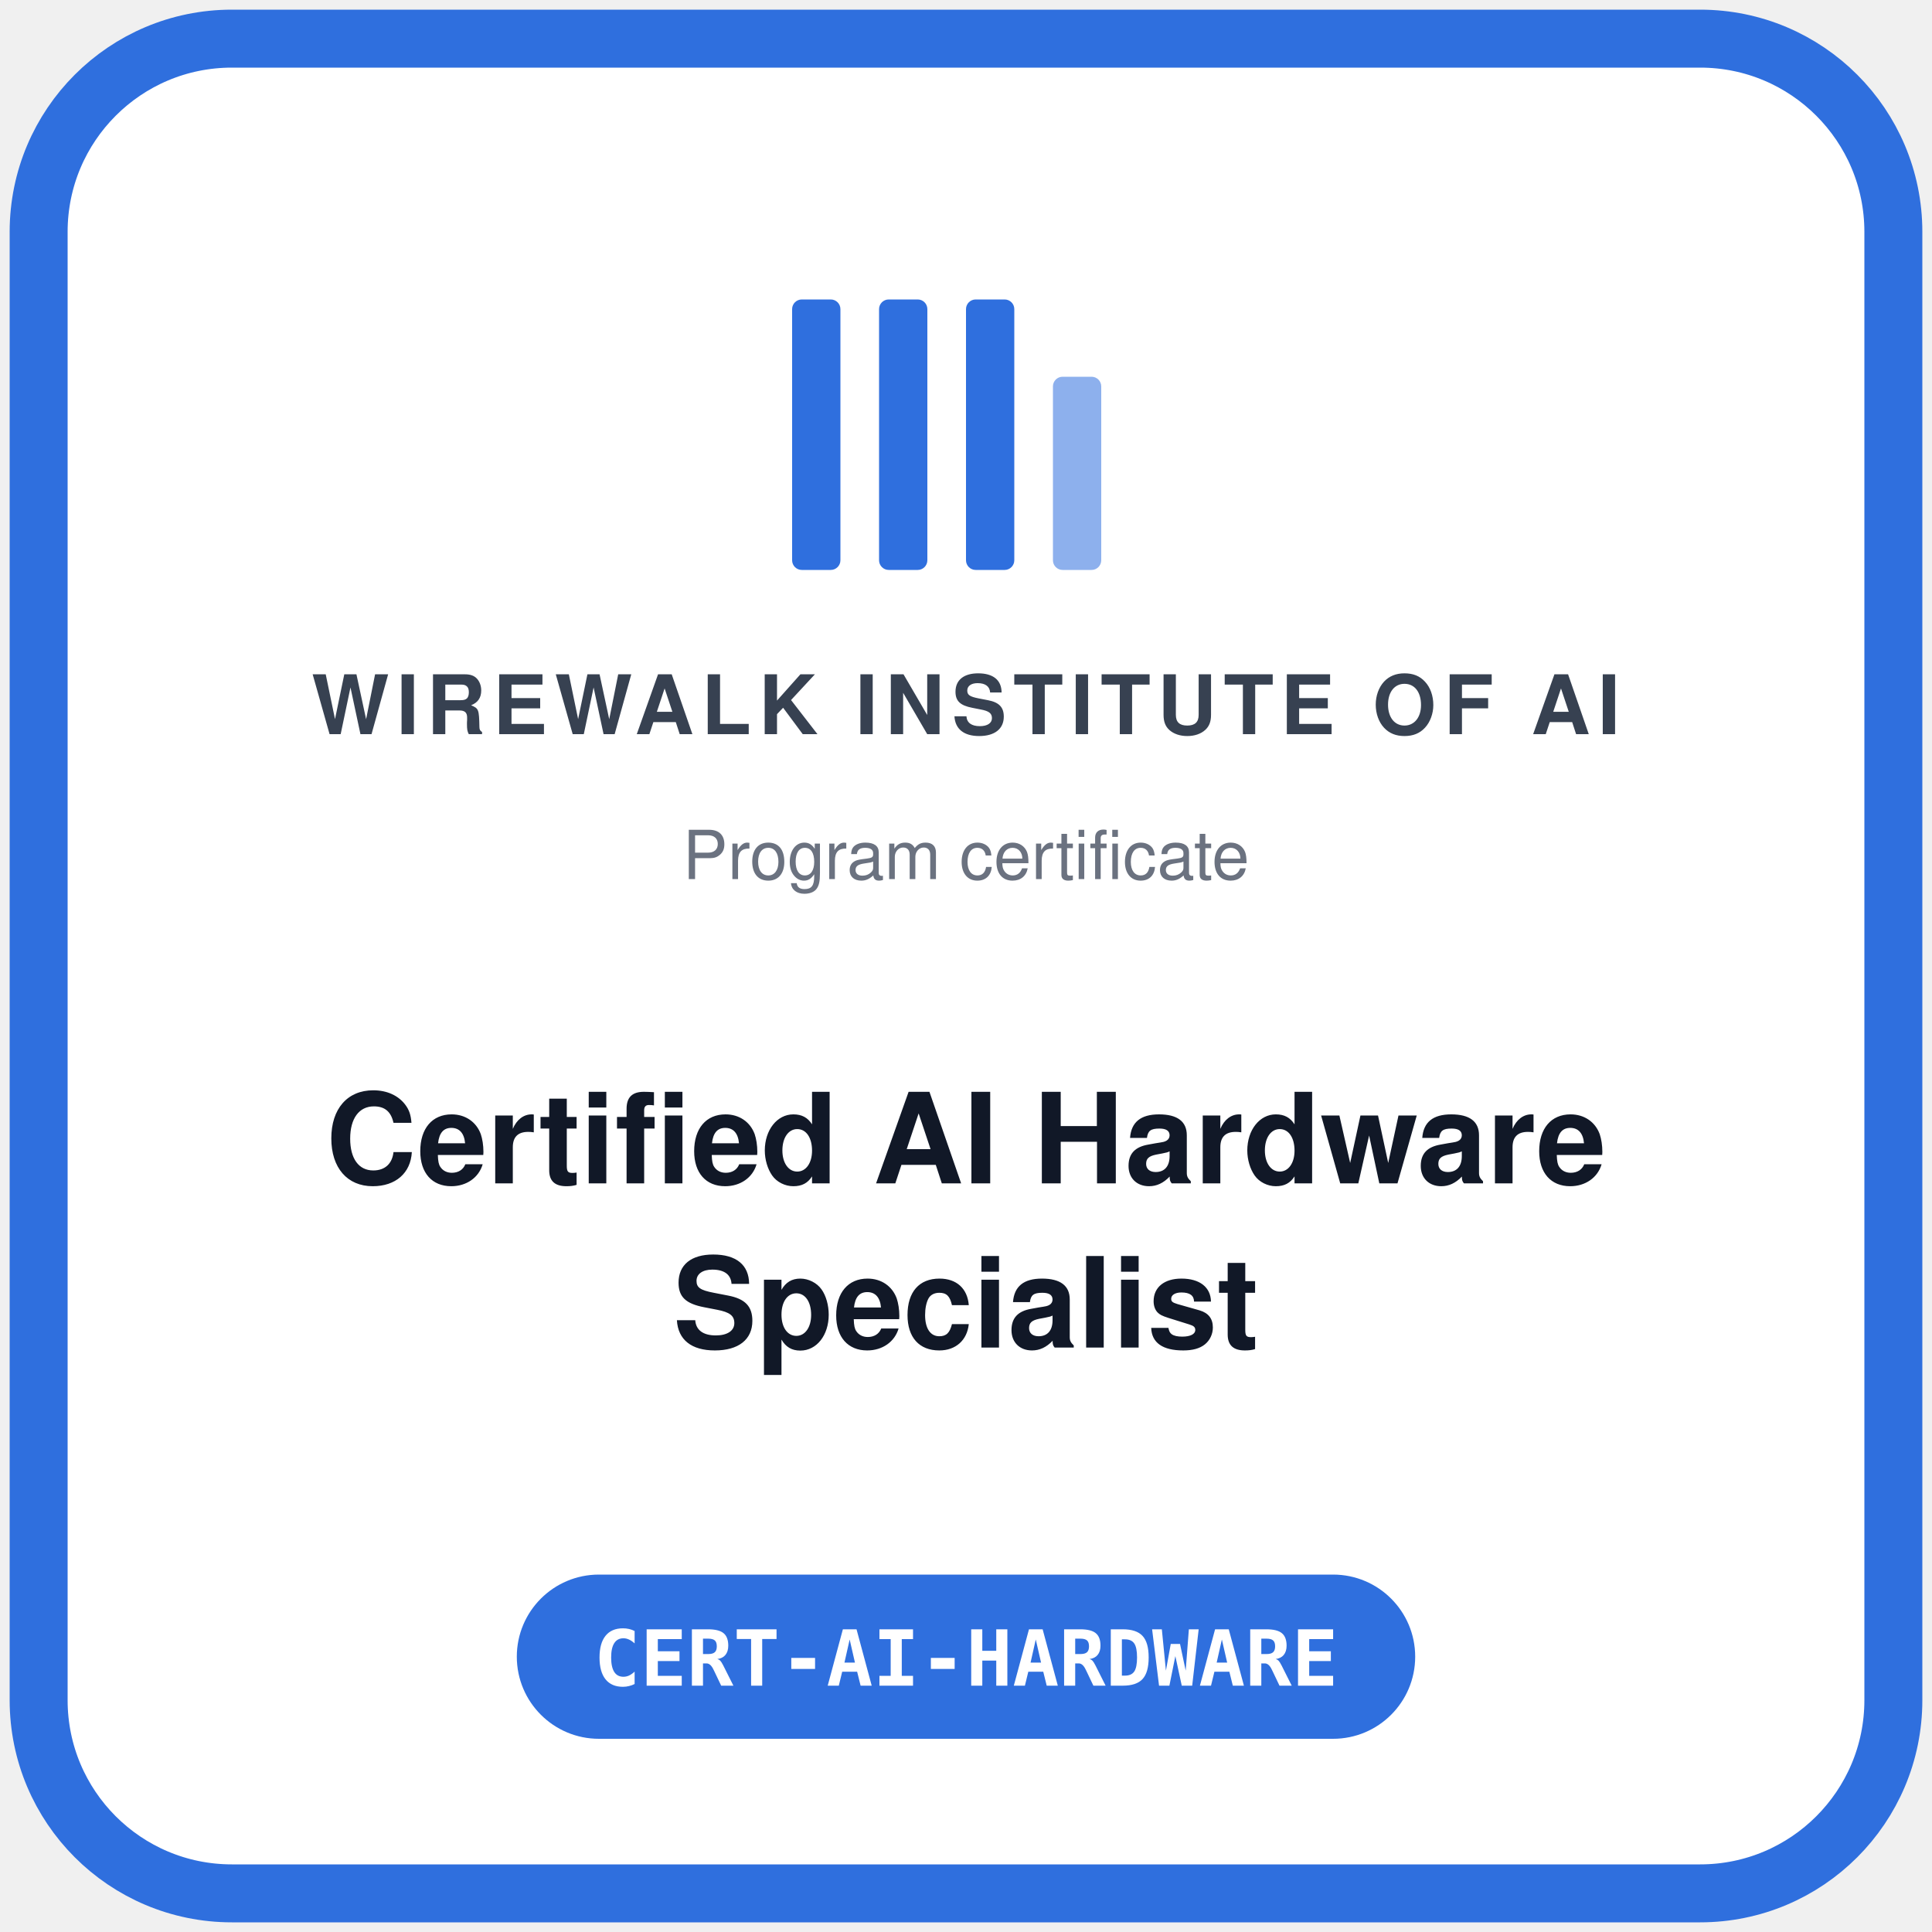
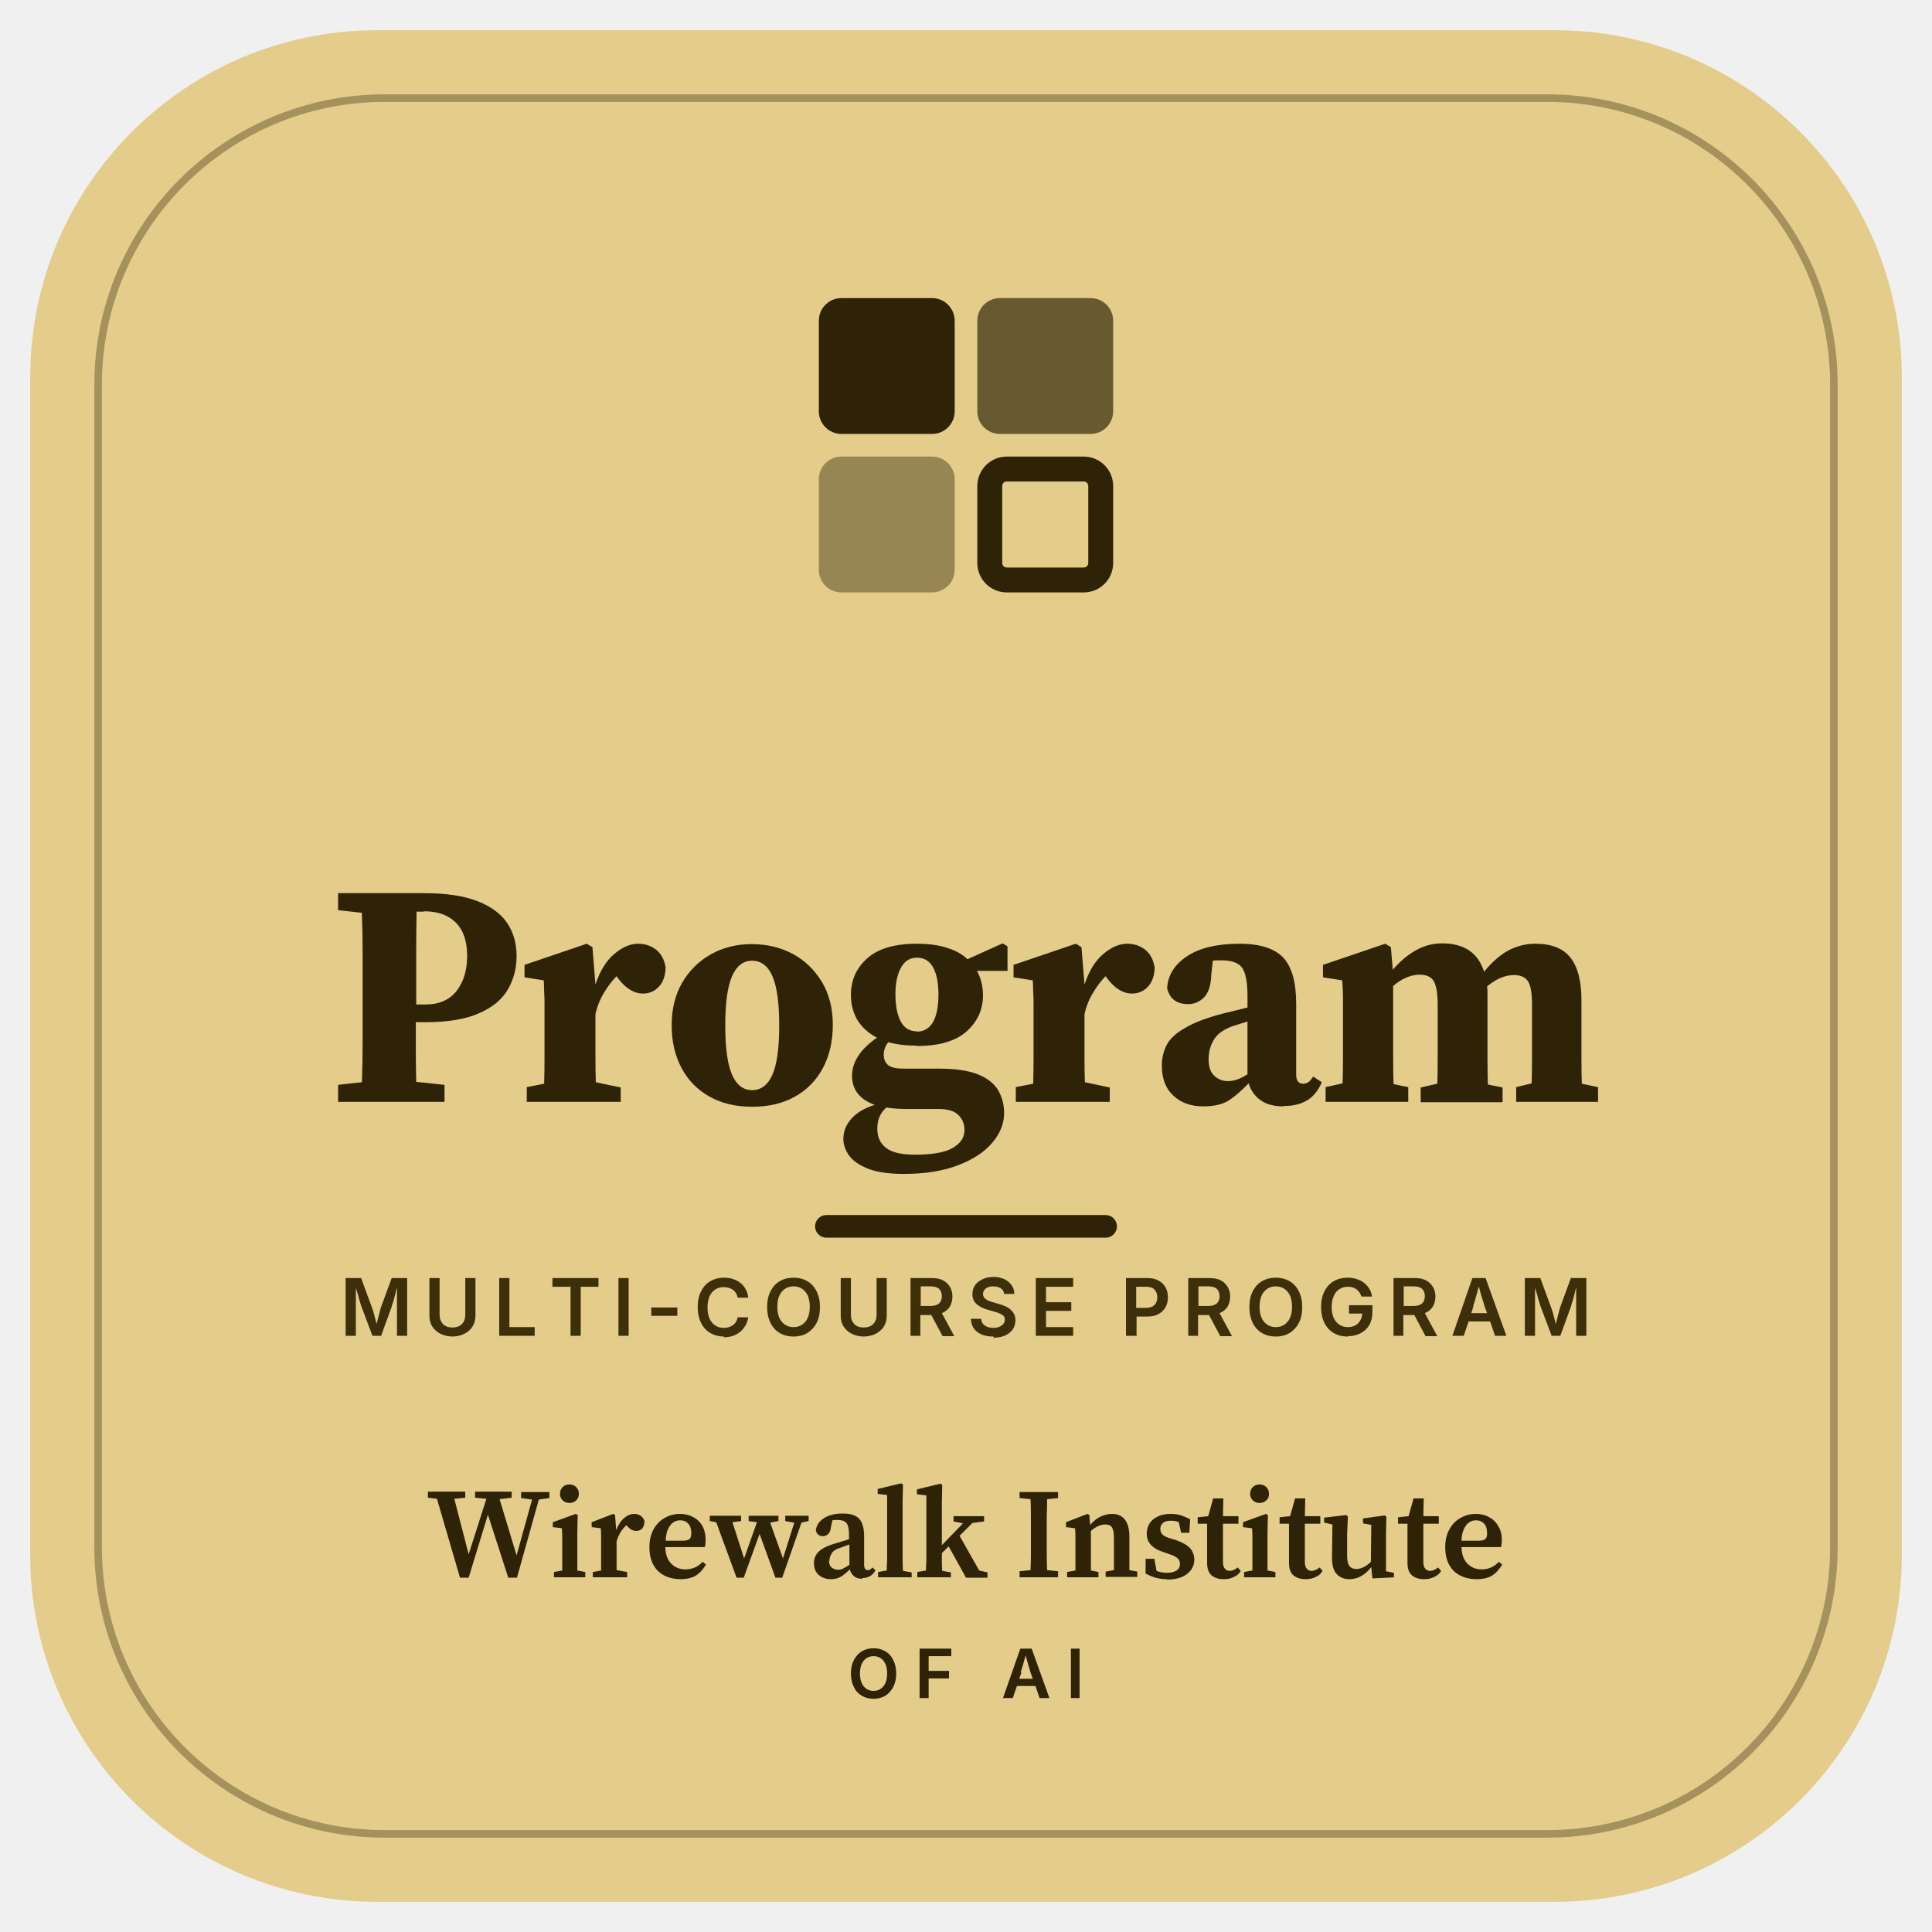
- <svg xmlns="http://www.w3.org/2000/svg" viewBox="0 0 400 400" width="400" height="400" role="img" aria-label="Wirewalk Institute of AI badge: Certified AI Hardware Specialist">
-   <rect x="8" y="8" width="384" height="384" rx="40" fill="#ffffff" stroke="#2f6fde" stroke-width="12" />
-   <g fill="#2f6fde">
-     <rect x="164" y="62" width="10" height="56" rx="2" />
-     <rect x="182" y="62" width="10" height="56" rx="2" />
-     <rect x="200" y="62" width="10" height="56" rx="2" />
-     <rect x="218" y="78" width="10" height="40" rx="2" opacity="0.55" />
+ <svg xmlns="http://www.w3.org/2000/svg" viewBox="0 0 512 512" width="512" height="512" role="img" aria-labelledby="t d">
+   <rect x="8" y="8" width="496" height="496" rx="92" fill="#E4CC8A" />
+   <rect x="26" y="26" width="460" height="460" rx="76" fill="none" stroke="#2E2306" stroke-opacity=".35" stroke-width="2" />
+   <g fill="#2E2306">
+     <rect x="217" y="79" width="36" height="36" rx="6" />
+     <rect x="259" y="79" width="36" height="36" rx="6" opacity=".68" />
+     <rect x="217" y="121" width="36" height="36" rx="6" opacity=".42" />
  </g>
-   <text x="200" y="152" text-anchor="middle" font-family="Helvetica, Arial, sans-serif" font-size="17" font-weight="600" letter-spacing="1.5" fill="#374151">WIREWALK INSTITUTE OF AI</text>
-   <text x="200" y="182" text-anchor="middle" font-family="Helvetica, Arial, sans-serif" font-size="14" fill="#6b7280">Program certificate</text>
-   <g font-family="Helvetica, Arial, sans-serif">
-     <text x="200" y="245" text-anchor="middle" font-size="26" font-weight="700" fill="#111827">Certified AI Hardware</text>
-     <text x="200" y="279" text-anchor="middle" font-size="26" font-weight="700" fill="#111827">Specialist</text>
-   </g>
-   <rect x="107" y="326" width="186" height="34" rx="17" fill="#2f6fde" />
-   <text x="200" y="349" text-anchor="middle" font-family="Menlo, Consolas, monospace" font-size="16" font-weight="700" fill="#ffffff">CERT-AI-HARDWARE</text>
+   <rect x="262.3" y="124.3" width="29.4" height="29.4" rx="4.5" fill="none" stroke="#2E2306" stroke-width="6.6" />
+   <path fill="#2E2306" d="M112.3 241.6l0 0l-1.9 0q-.1 5.2-.1 10.5q0 5.3 0 10.7l0 0l0 3.4l2.4 0q5.5 0 8.3-3.6q2.8-3.6 2.8-9.3l0 0q0-5.8-3-8.8q-3-3-8.4-3zm-16.4.3l-6.3-.7l0-4.5l22.8 0q8.7 0 14.1 2.1q5.4 2.1 7.9 5.8q2.5 3.7 2.5 8.8l0 0q0 4.8-2.3 8.8q-2.3 4-7.6 6.3q-5.3 2.4-14.4 2.4l0 0l-2.4 0q0 3.6 0 7.6q0 4 .1 8.2l0 0l7.5.8l0 4.5l-28.2 0l0-4.5l6.3-.7q.2-5.1.2-10.3q0-5.2 0-10.5l0 0l0-3.1q0-5.2 0-10.5q0-5.2-.2-10.5l0 0zM164.5 292l-24.9 0l0-3.9l4.6-.9q.1-3.1.1-6.6q0-3.5 0-6.1l0 0l0-5q0-2.4 0-3.9q0-1.5-.1-2.8q0-1.3-.1-3l0 0l-5.1-.8l0-3.3l16.5-5.6l1.5.9l.8 9.9q1.8-5.4 5-8.1q3.2-2.7 6.3-2.7l0 0q2.8 0 4.8 1.6q2 1.6 2.5 4.7l0 0q-.1 3.3-1.8 5.1q-1.7 1.8-4.2 1.8l0 0q-3.5 0-6.5-3.9l0 0l-.5-.7q-1.8 1.8-3.4 4.5q-1.6 2.7-2.2 5.6l0 0l0 5.7q0 2.6 0 6q0 3.4.1 6.3l0 0l6.6 1.4l0 3.9zM199.3 293.3l0 0q-6.5 0-11.3-2.7q-4.8-2.7-7.4-7.6q-2.6-4.9-2.6-11.3l0 0q0-6.5 2.8-11.3q2.8-4.8 7.6-7.5q4.8-2.7 10.8-2.7l0 0q6 0 10.9 2.6q4.8 2.6 7.7 7.4q2.9 4.8 2.9 11.4l0 0q0 6.5-2.6 11.4q-2.6 4.9-7.4 7.6q-4.8 2.7-11.3 2.7zm0-4.4l0 0q3.6 0 5.4-4.1q1.8-4.1 1.8-13l0 0q0-9-1.8-13.1q-1.8-4.1-5.4-4.1l0 0q-3.5 0-5.3 4.1q-1.8 4.1-1.8 13.1l0 0q0 8.9 1.8 13q1.8 4.1 5.3 4.1zM232.5 299.2l0 0q0 3.2 2.3 5q2.3 1.8 7.7 1.8l0 0q7 0 10-1.8q3.1-1.8 3.1-4.7l0 0q0-2.4-1.6-4q-1.6-1.6-5.2-1.6l0 0l-8.1 0q-1.8 0-3.2-.1q-1.4-.1-2.6-.3l0 0q-2.4 2.1-2.4 5.5zm10.4-25.8l0 0q2.9 0 4.4-2.6q1.4-2.6 1.4-7.3l0 0q0-4.5-1.4-7.1q-1.4-2.6-4.3-2.6l0 0q-2.8 0-4.2 2.6q-1.5 2.6-1.5 7.1l0 0q0 4.5 1.4 7.2q1.4 2.6 4.2 2.6zm0 3.7l0 0q-4.2 0-7.5-.9l0 0q-1.2 1.5-1.2 3.3l0 0q0 1.8 1.2 2.8q1.2.9 3.9.9l0 0l9.6 0q6.4 0 10.2 1.5q3.8 1.5 5.4 4.2q1.6 2.7 1.6 6.1l0 0q0 4.1-3.1 7.8q-3.1 3.7-9.1 6q-6 2.3-14.4 2.3l0 0q-6 0-9.5-1.4q-3.5-1.4-5-3.5q-1.5-2.1-1.5-4.4l0 0q0-2.9 2.1-5.3q2.1-2.4 6.2-3.7l0 0q-6-2.2-6-7.7l0 0q0-5.5 6.6-10.1l0 0q-3.4-1.8-5.2-4.7q-1.7-3-1.7-6.6l0 0q0-5.9 4.3-9.7q4.3-3.9 13.2-3.9l0 0q4.7 0 8 1.1q3.3 1 5.4 3l0 0l9.3-4.2l1.3.8l0 6.5l-8.1 0q1.6 2.9 1.6 6.5l0 0q0 5.6-4.3 9.5q-4.3 3.9-13.3 3.9zM294.1 292l-24.9 0l0-3.9l4.6-.9q.1-3.1.1-6.6q0-3.5 0-6.1l0 0l0-5q0-2.4 0-3.9q0-1.5-.1-2.8q0-1.3-.1-3l0 0l-5.1-.8l0-3.3l16.5-5.6l1.5.9l.8 9.9q1.8-5.4 5-8.1q3.2-2.7 6.3-2.7l0 0q2.8 0 4.8 1.6q2 1.6 2.5 4.7l0 0q-.1 3.3-1.8 5.1q-1.7 1.8-4.2 1.8l0 0q-3.5 0-6.5-3.9l0 0l-.5-.7q-1.8 1.8-3.4 4.5q-1.6 2.7-2.2 5.6l0 0l0 5.7q0 2.6 0 6q0 3.4.1 6.3l0 0l6.6 1.4l0 3.9zM340.1 293.2l0 0q-3.7 0-6-1.6q-2.3-1.6-3.2-4.5l0 0q-2.8 2.9-5.2 4.5q-2.5 1.6-6.8 1.6l0 0q-4.9 0-7.9-2.8q-3.1-2.8-3.1-8l0 0q0-3 1.3-5.5q1.3-2.5 4.9-4.5q3.5-2.1 10-3.8l0 0q1.7-.4 3.3-.8q1.6-.4 3.2-.8l0 0l0-2.9q0-5.6-1.4-7.6q-1.4-2-5.5-2l0 0q-.6 0-1.1 0q-.5 0-1.2.1l0 0l-.4 3.7q-.1 4.1-1.9 6q-1.8 1.8-4.2 1.8l0 0q-4.6 0-5.6-4.2l0 0q.3-5.2 5.3-8.5q5-3.3 13.9-3.3l0 0q8.1 0 11.6 3.7q3.4 3.7 3.4 12.2l0 0l0 18.8q0 2.4 1.9 2.4l0 0q.7 0 1.3-.4q.6-.4 1.3-1.5l0 0l2.3 1.5q-1.5 3.4-3.9 4.8q-2.4 1.5-6.2 1.5zm-19.8-12.4l0 0q0 2.9 1.5 4.3q1.5 1.4 3.6 1.4l0 0q1.3 0 2.4-.4q1.2-.4 2.8-1.4l0 0l0-14q-.8.3-1.6.5q-.8.3-1.6.5l0 0q-3.9 1.2-5.5 3.5q-1.6 2.4-1.6 5.5zM373.4 292l-22.1 0l0-3.9l4.5-1q.1-3 .1-6.6q0-3.5 0-6.1l0 0l0-4.9q0-3.4 0-5.3q0-1.9-.2-4.4l0 0l-5.1-.8l0-3.3l16.5-5.6l1.5.9l.5 6q2.9-3.4 6.2-5.2q3.2-1.8 6.9-1.8l0 0q8.7 0 11.1 7.5l0 0q3.5-4.2 6.8-5.8q3.2-1.6 6.8-1.6l0 0q6.4 0 9.3 3.7q2.9 3.7 2.9 11.3l0 0l0 9.3q0 2.7 0 6.2q0 3.5.1 6.6l0 0l4.3.9l0 3.9l-21.7 0l0-3.9l4.1-1q.1-3 .1-6.5q0-3.5 0-6.2l0 0l0-8.1q0-4.7-1.1-6.3q-1.1-1.6-3.7-1.6l0 0q-3.5 0-7.1 3l0 0q.1.8.1 1.6q0 .8 0 1.8l0 0l0 9.7q0 2.8 0 6.3q0 3.5.1 6.6l0 0l3.9.8l0 3.9l-21.7 0l0-3.9l4.4-1q.1-3 .1-6.5q0-3.5 0-6.2l0 0l0-8.1q0-4.5-1-6.3q-1-1.8-3.8-1.8l0 0q-1.8 0-3.6.8q-1.8.8-3.4 2.2l0 0l0 13.1q0 2.6 0 6.2q0 3.6.1 6.7l0 0l3.9.8l0 3.9z" />
+   <rect x="216" y="322" width="80" height="6" rx="3" fill="#2E2306" />
+   <path fill="#3D2F0A" d="M94.3 354l-2.7 0l0-15.3l4.1 0l2.9 7.9q.2.5.4 1.2q.2.7.4 1.5q.2.8.4 1.6l0 0q.2-.7.4-1.6q.2-.8.4-1.5q.2-.7.3-1.2l0 0l2.9-7.9l4.1 0l0 15.3l-2.7 0l0-7.7q0-.6 0-1.4q0-.8 0-1.8q0-1 0-1.9l0 0q-.3 1-.5 2q-.3 1-.5 1.8q-.3.8-.4 1.3l0 0l-2.8 7.7l-2.3 0l-2.9-7.7q-.2-.5-.4-1.3q-.3-.8-.5-1.8q-.3-1-.6-1.9l0 0q0 .9 0 1.8q0 .9 0 1.8q0 .8 0 1.4l0 0l0 7.7zM120.1 354.2l0 0q-1.9 0-3.3-.7q-1.4-.7-2.2-1.9q-.8-1.2-.8-2.9l0 0l0-10l2.7 0l0 9.8q0 1.4.9 2.4q.9.9 2.5.9l0 0q1.6 0 2.5-.9q.9-.9.9-2.4l0 0l0-9.8l2.7 0l0 10q0 1.6-.8 2.9q-.8 1.2-2.2 1.9q-1.4.7-3.3.7zM141.8 354l-9.5 0l0-15.3l2.7 0l0 13l6.7 0l0 2.3zM151.1 341l-4.7 0l0-2.3l12.2 0l0 2.3l-4.7 0l0 13l-2.7 0l0-13zM163.9 338.7l2.7 0l0 15.3l-2.7 0l0-15.3zM172.6 346.5l6.9 0l0 2.2l-6.9 0l0-2.2zM191.9 354.2l0 0q-2 0-3.6-.9q-1.6-.9-2.5-2.7q-.9-1.8-.9-4.2l0 0q0-2.5.9-4.2q.9-1.8 2.5-2.7q1.6-.9 3.6-.9l0 0q1.7 0 3 .6q1.4.6 2.3 1.8q.9 1.2 1.1 2.9l0 0l-2.8 0q-.3-1.4-1.3-2.1q-1-.7-2.4-.7l0 0q-1.9 0-3.1 1.4q-1.2 1.4-1.2 4l0 0q0 2.6 1.2 4q1.2 1.4 3.1 1.4l0 0q1.4 0 2.4-.7q1-.7 1.3-2.1l0 0l2.8 0q-.2 1.5-1.1 2.7q-.8 1.2-2.2 1.9q-1.4.7-3.2.7zM210.3 354.2l0 0q-2 0-3.6-.9q-1.6-.9-2.5-2.7q-.9-1.8-.9-4.2l0 0q0-2.5.9-4.2q.9-1.8 2.5-2.7q1.6-.9 3.6-.9l0 0q2 0 3.6.9q1.6.9 2.5 2.7q.9 1.8.9 4.2l0 0q0 2.5-.9 4.2q-.9 1.7-2.5 2.7q-1.6.9-3.6.9zm0-2.5l0 0q1.9 0 3.1-1.4q1.2-1.4 1.2-4l0 0q0-2.6-1.2-4q-1.2-1.4-3.1-1.4l0 0q-1.9 0-3.1 1.4q-1.2 1.4-1.2 4l0 0q0 2.6 1.2 4q1.2 1.4 3.1 1.4zM229.1 354.2l0 0q-1.9 0-3.3-.7q-1.4-.7-2.2-1.9q-.8-1.2-.8-2.9l0 0l0-10l2.7 0l0 9.8q0 1.4.9 2.4q.9.9 2.5.9l0 0q1.6 0 2.5-.9q.9-.9.9-2.4l0 0l0-9.8l2.7 0l0 10q0 1.6-.8 2.9q-.8 1.2-2.2 1.9q-1.4.7-3.3.7zM244 354l-2.7 0l0-15.3l5.7 0q2.6 0 4 1.4q1.4 1.4 1.4 3.5l0 0q0 1.5-.7 2.7q-.7 1.1-2.1 1.7l0 0l3.3 6.1l-3.1 0l-3-5.6l-2.9 0l0 5.6zm0-13l0 5.1l2.6 0q1.5 0 2.3-.7q.7-.7.7-1.9l0 0q0-1.2-.7-1.9q-.7-.7-2.3-.7l0 0l-2.6 0zM263.3 354.2l0 0q-2.7 0-4.3-1.2q-1.6-1.2-1.7-3.5l0 0l2.7 0q.1 1.2 1 1.8q.9.6 2.2.6l0 0q1.4 0 2.2-.6q.9-.6.9-1.6l0 0q0-.9-.8-1.3q-.8-.5-2-.8l0 0l-1.7-.5q-1.9-.5-3-1.5q-1.1-1-1.1-2.6l0 0q0-1.4.7-2.4q.7-1 2-1.6q1.3-.6 2.9-.6l0 0q1.6 0 2.9.6q1.2.6 1.9 1.6q.7 1 .7 2.3l0 0l-2.7 0q-.1-1-.9-1.5q-.8-.5-2-.5l0 0q-1.3 0-2 .6q-.7.6-.7 1.4l0 0q0 .6.4 1.1q.4.4 1 .7q.6.2 1.2.4l0 0l1.4.4q1.1.3 2.2.8q1 .5 1.7 1.4q.7.9.7 2.2l0 0q0 1.3-.7 2.4q-.7 1-2 1.6q-1.3.6-3.1.6zM284.5 354l-10 0l0-15.3l9.9 0l0 2.3l-7.2 0l0 4.1l6.7 0l0 2.3l-6.7 0l0 4.3l7.2 0l0 2.3zM301.1 354l-2.7 0l0-15.3l5.7 0q1.8 0 3 .7q1.2.7 1.8 1.8q.6 1.1.6 2.6l0 0q0 1.5-.6 2.6q-.6 1.1-1.8 1.8q-1.2.7-3 .7l0 0l-2.9 0l0 5.2zm0-13l0 5.6l2.6 0q1.5 0 2.3-.8q.7-.8.7-2l0 0q0-1.2-.7-2q-.7-.8-2.3-.8l0 0l-2.6 0zM317.6 354l-2.7 0l0-15.3l5.7 0q2.6 0 4 1.4q1.4 1.4 1.4 3.5l0 0q0 1.5-.7 2.7q-.7 1.1-2.1 1.7l0 0l3.3 6.1l-3.1 0l-3-5.6l-2.9 0l0 5.6zm0-13l0 5.1l2.6 0q1.5 0 2.3-.7q.7-.7.7-1.9l0 0q0-1.2-.7-1.9q-.7-.7-2.3-.7l0 0l-2.6 0zM338.1 354.2l0 0q-2 0-3.6-.9q-1.6-.9-2.5-2.7q-.9-1.8-.9-4.2l0 0q0-2.5.9-4.2q.9-1.8 2.5-2.7q1.6-.9 3.6-.9l0 0q2 0 3.6.9q1.6.9 2.5 2.7q.9 1.8.9 4.2l0 0q0 2.5-.9 4.2q-.9 1.7-2.5 2.7q-1.6.9-3.6.9zm0-2.5l0 0q1.9 0 3.1-1.4q1.2-1.4 1.2-4l0 0q0-2.6-1.2-4q-1.2-1.4-3.1-1.4l0 0q-1.9 0-3.1 1.4q-1.2 1.4-1.2 4l0 0q0 2.6 1.2 4q1.2 1.4 3.1 1.4zM357.2 354.2l0 0q-2.1 0-3.7-.9q-1.6-.9-2.5-2.7q-.9-1.8-.9-4.2l0 0q0-2.5.9-4.2q.9-1.8 2.5-2.7q1.6-.9 3.6-.9l0 0q1.7 0 3.1.6q1.4.6 2.3 1.8q.9 1.1 1.1 2.6l0 0l-2.8 0q-.4-1.2-1.3-1.9q-.9-.7-2.3-.7l0 0q-1.2 0-2.2.6q-1 .6-1.5 1.8q-.6 1.2-.6 2.9l0 0q0 2.6 1.2 4q1.2 1.4 3.1 1.4l0 0q1.7 0 2.7-1q1-1 1.1-2.6l0 0l-3.5 0l0-2.2l6.2 0l0 1.8q0 2-.8 3.4q-.8 1.4-2.3 2.2q-1.5.8-3.3.8zM372 354l-2.7 0l0-15.3l5.7 0q2.6 0 4 1.4q1.4 1.4 1.4 3.5l0 0q0 1.5-.7 2.7q-.7 1.1-2.1 1.7l0 0l3.3 6.1l-3.1 0l-3-5.6l-2.9 0l0 5.6zm0-13l0 5.1l2.6 0q1.5 0 2.3-.7q.7-.7.7-1.9l0 0q0-1.2-.7-1.9q-.7-.7-2.3-.7l0 0l-2.6 0zM387.9 354l-3 0l5.3-15.3l3.5 0l5.5 15.3l-3 0l-1.3-3.8l-5.7 0l-1.3 3.8zm2.6-7.9l-.6 1.9l4.2 0l-.7-1.9q-.3-1.1-.7-2.3q-.4-1.3-.8-2.9l0 0q-.4 1.6-.8 2.9q-.3 1.3-.7 2.3l0 0zM406.8 354l-2.7 0l0-15.3l4.1 0l2.9 7.9q.2.5.4 1.2q.2.7.4 1.5q.2.8.4 1.6l0 0q.2-.7.4-1.6q.2-.8.4-1.5q.2-.7.3-1.2l0 0l2.9-7.9l4.1 0l0 15.3l-2.7 0l0-7.7q0-.6 0-1.4q0-.8 0-1.8q0-1 0-1.9l0 0q-.3 1-.5 2q-.3 1-.5 1.8q-.3.8-.4 1.3l0 0l-2.8 7.7l-2.3 0l-2.9-7.7q-.2-.5-.4-1.3q-.3-.8-.5-1.8q-.3-1-.6-1.9l0 0q0 .9 0 1.8q0 .9 0 1.8q0 .8 0 1.4l0 0l0 7.7z" />
+   <path fill="#2E2306" d="M140.9 397.4l-2.8-.4l0-1.6l7.5 0l0 1.6l-2.8.4l-5.8 20.7l-2.3 0l-5.4-16.7l-5.1 16.7l-2.3 0l-6.1-20.9l-2.4-.3l0-1.6l9.9 0l0 1.6l-2.9.3l3.8 14.7l4.7-14.7l-3-.3l0-1.6l9.7 0l0 1.6l-3.2.4l4.5 14.9l4.1-14.8zM155.2 418l-8.4 0l0-1.4l2.2-.4q0-1.3 0-2.7q0-1.5 0-2.6l0 0l0-1.6q0-1.4 0-2.3q0-.9-.1-2l0 0l-2.4-.3l0-1.3l6.1-2.2l.5.3l-.1 4.8l0 4.5q0 1.1 0 2.6q0 1.5 0 2.8l0 0l2.1.4l0 1.4zm-4.3-19.7l0 0q-1.1 0-1.8-.7q-.7-.7-.7-1.7l0 0q0-1.1.7-1.8q.7-.7 1.8-.7l0 0q1.1 0 1.8.7q.7.7.7 1.8l0 0q0 1.1-.7 1.7q-.7.7-1.8.7zM166.2 418l-9.1 0l0-1.4l2.2-.4q0-1.3 0-2.7q0-1.5 0-2.6l0 0l0-1.8q0-1.4 0-2.2q0-.8-.1-1.9l0 0l-2.4-.3l0-1.3l5.7-2.2l.5.3l.3 4q.8-2.1 2.1-3.2q1.3-1.1 2.7-1.1l0 0q.9 0 1.7.5q.7.5 1 1.4l0 0q-.1 2.6-2.2 2.6l0 0q-1.3 0-2.3-1.2l0 0l-.3-.3q-1.8 1.6-2.6 4.3l0 0l0 2.4q0 1.1 0 2.5q0 1.4 0 2.7l0 0l2.8.5l0 1.4zM180.2 402.9l0 0q-.9 0-1.7.5q-.8.5-1.4 1.7q-.6 1.2-.7 3.2l0 0l4.6 0q1.3 0 1.8-.5q.4-.5.4-1.4l0 0q0-1.8-.8-2.6q-.8-.9-2.1-.9zm.2 15.6l0 0q-2.5 0-4.4-1q-1.9-1-2.9-2.9q-1-1.9-1-4.6l0 0q0-2.7 1.1-4.7q1.1-2 2.9-3q1.9-1.1 4.1-1.1l0 0q2 0 3.6.9q1.5.8 2.4 2.4q.8 1.5.8 3.6l0 0q0 1.1-.2 1.9l0 0l-10.5 0q.1 2.9 1.6 4.4q1.5 1.5 3.7 1.5l0 0q2.8 0 4.6-2l0 0l.9.7q-1.1 1.9-2.6 2.9q-1.6 1-4.2 1zM210.3 403.5l-2.2-.4l0-1.4l6.2 0l0 1.4l-1.9.4l-5.1 14.6l-1.8 0l-4.2-11.6l-4.2 11.6l-1.9 0l-5.4-14.7l-1.7-.3l0-1.4l8.3 0l0 1.4l-2.3.3l3.1 9.6l3.4-9.6l-2.2-.3l0-1.4l7.9 0l0 1.4l-2.2.4l3.4 9.5l3-9.5zM228.5 418.4l0 0q-1.4 0-2.2-.7q-.8-.7-1.1-1.8l0 0q-1.3 1.3-2.3 1.9q-1.1.7-2.7.7l0 0q-1.9 0-3.2-1.1q-1.3-1.1-1.3-3.2l0 0q0-1.1.5-2q.5-1 1.8-1.8q1.3-.8 3.8-1.5l0 0q.8-.2 1.6-.5q.8-.2 1.6-.5l0 0l0-1.1q0-2.4-.7-3.2q-.7-.8-2.3-.8l0 0q-.3 0-.7 0q-.3 0-.7.1l0 0l-.4 1.8q-.1 1.2-.7 1.8q-.6.6-1.4.6l0 0q-1.6 0-1.9-1.6l0 0q.3-2 2.2-3.2q1.9-1.2 5-1.2l0 0q3 0 4.3 1.4q1.3 1.4 1.3 4.7l0 0l0 7.4q0 1.5 1 1.5l0 0q.6 0 1.2-.7l0 0l.8.7q-.6 1.2-1.5 1.6q-.8.5-2 .5zm-8.8-4.8l0 0q0 1.3.7 1.8q.7.6 1.7.6l0 0q.7 0 1.3-.3q.6-.3 1.7-1l0 0l0-5.4q-.6.2-1.1.4q-.6.2-1.1.4l0 0q-2 .6-2.5 1.6q-.6.9-.6 2zM241.5 418l-8.8 0l0-1.4l2.3-.4q0-1.3.1-2.7q0-1.3 0-2.7l0 0l0-14.6l-2.5-.3l0-1.3l6.2-1.5l.5.3l-.1 4.8l0 12.7q0 1.3 0 2.7q0 1.3.1 2.7l0 0l2.3.4l0 1.4zM251.9 418l-8.8 0l0-1.4l2.3-.4q0-1.3.1-2.7q0-1.4 0-2.6l0 0l0-14.6l-2.5-.3l0-1.3l6.2-1.5l.5.3l-.1 4.8l0 11.2l2.8-2.9l2.8-2.9l-2.5-.5l0-1.4l8.1 0l0 1.4l-3.1.4l-3.4 3.4l5.2 9.2l2.2.5l0 1.4l-5.7 0l-4.6-8.3l-1.8 1.8q0 1.1 0 2.4q0 1.2.1 2.3l0 0l2.3.4l0 1.4zM273.1 397.3l-2.9-.3l0-1.6l10.2 0l0 1.6l-2.9.3q0 2.1-.1 4.3q0 2.2 0 4.4l0 0l0 1.5q0 2.1 0 4.3q0 2.2.1 4.3l0 0l2.9.3l0 1.6l-10.2 0l0-1.6l2.9-.3q.1-2.1.1-4.3q0-2.2 0-4.4l0 0l0-1.5q0-2.1 0-4.3q0-2.2-.1-4.4l0 0zM291.2 418l-8.4 0l0-1.4l2.2-.4q0-1.3 0-2.7q0-1.5 0-2.6l0 0l0-1.8q0-1.4 0-2.2q0-.8-.1-1.9l0 0l-2.4-.3l0-1.3l5.7-2.2l.5.3l.2 2.6q1.3-1.5 2.8-2.2q1.5-.7 3-.7l0 0q2.2 0 3.4 1.5q1.2 1.5 1.2 4.6l0 0l0 3.5q0 1.2 0 2.6q0 1.4 0 2.7l0 0l2.1.4l0 1.4l-8.4 0l0-1.4l2.2-.4q0-1.3 0-2.7q0-1.4 0-2.6l0 0l0-3.2q0-2-.5-2.8q-.5-.8-1.8-.8l0 0q-1.8 0-3.8 1.7l0 0l0 5.1q0 1.1 0 2.6q0 1.5 0 2.8l0 0l2 .4l0 1.4zM309.1 418.5l0 0q-1.5 0-2.9-.4q-1.3-.4-2.6-1.1l0 0l0-3.9l2.3 0l.6 3.2q1.2.5 2.7.5l0 0q1.7 0 2.6-.6q.9-.6.9-1.7l0 0q0-1-.7-1.6q-.7-.6-2.3-1.1l0 0l-1.7-.6q-1.9-.6-3-1.8q-1.1-1.2-1.1-3l0 0q0-1.4.7-2.6q.7-1.2 2.2-1.9q1.4-.7 3.5-.7l0 0q1.5 0 2.7.4q1.2.4 2.4 1l0 0l-.2 3.6l-2.2 0l-.6-2.8q-.9-.4-2.1-.4l0 0q-1.4 0-2.1.6q-.7.6-.7 1.6l0 0q0 .9.6 1.5q.6.6 2.4 1.1l0 0l1.3.4q2.5.9 3.6 2.1q1.1 1.3 1.1 3l0 0q0 2.3-1.9 3.8q-1.9 1.5-5.3 1.5zM324.3 418.5l0 0q-2 0-3.2-1q-1.2-1-1.2-3.3l0 0q0-.7 0-1.4q0-.7 0-1.7l0 0l0-7.3l-2.5 0l0-1.7l2.8-.3l1.3-4.7l2.7 0l-.1 4.7l4.1 0l0 2l-4.1 0l0 10.1q0 1.3.5 1.8q.5.6 1.3.6l0 0q1 0 2.1-.9l0 0l.8.9q-.6 1.1-1.8 1.6q-1.1.6-2.7.6zM338.1 418l-8.4 0l0-1.4l2.2-.4q0-1.3 0-2.7q0-1.5 0-2.6l0 0l0-1.6q0-1.4 0-2.3q0-.9-.1-2l0 0l-2.4-.3l0-1.3l6.1-2.2l.5.3l-.1 4.8l0 4.5q0 1.1 0 2.6q0 1.5 0 2.8l0 0l2.1.4l0 1.4zm-4.3-19.7l0 0q-1.1 0-1.8-.7q-.7-.7-.7-1.7l0 0q0-1.1.7-1.8q.7-.7 1.8-.7l0 0q1.1 0 1.8.7q.7.7.7 1.8l0 0q0 1.1-.7 1.7q-.7.7-1.8.7zM346 418.5l0 0q-2 0-3.2-1q-1.2-1-1.2-3.3l0 0q0-.7 0-1.4q0-.7 0-1.7l0 0l0-7.3l-2.5 0l0-1.7l2.8-.3l1.3-4.7l2.7 0l-.1 4.7l4.1 0l0 2l-4.1 0l0 10.1q0 1.3.5 1.8q.5.6 1.3.6l0 0q1 0 2.1-.9l0 0l.8.9q-.6 1.1-1.8 1.6q-1.1.6-2.7.6zM369.5 418l-5.8.3l-.3-3q-2.5 3.2-5.8 3.2l0 0q-2.1 0-3.4-1.4q-1.3-1.4-1.2-4.7l0 0l.1-8.4l-2.2-.5l0-1.3l5.9-.7l.4.4l-.2 4.6l0 5.8q0 1.9.6 2.7q.6.8 1.8.8l0 0q1 0 2-.5q1-.5 1.9-1.4l0 0l.1-9.8l-2.2-.4l0-1.3l5.8-.8l.4.4l-.1 4.6l0 9.8l2.1.4l0 1.4zM377.4 418.5l0 0q-2 0-3.2-1q-1.2-1-1.2-3.3l0 0q0-.7 0-1.4q0-.7 0-1.7l0 0l0-7.3l-2.5 0l0-1.7l2.8-.3l1.3-4.7l2.7 0l-.1 4.7l4.1 0l0 2l-4.1 0l0 10.1q0 1.3.5 1.8q.5.6 1.3.6l0 0q1 0 2.1-.9l0 0l.8.9q-.6 1.1-1.8 1.6q-1.1.6-2.7.6zM391.1 402.9l0 0q-.9 0-1.7.5q-.8.5-1.4 1.7q-.6 1.2-.7 3.2l0 0l4.6 0q1.3 0 1.8-.5q.4-.5.4-1.4l0 0q0-1.8-.8-2.6q-.8-.9-2.1-.9zm.2 15.6l0 0q-2.5 0-4.4-1q-1.9-1-2.9-2.9q-1-1.9-1-4.6l0 0q0-2.7 1.1-4.7q1.1-2 2.9-3q1.9-1.1 4.1-1.1l0 0q2 0 3.6.9q1.5.8 2.4 2.4q.9 1.5.9 3.6l0 0q0 1.1-.2 1.9l0 0l-10.5 0q.1 2.9 1.6 4.4q1.5 1.5 3.7 1.5l0 0q2.8 0 4.6-2l0 0l.9.7q-1.1 1.9-2.6 2.9q-1.6 1-4.2 1zM231.5 450.2l0 0q-1.7 0-3.1-.8q-1.4-.8-2.1-2.3q-.8-1.5-.8-3.6l0 0q0-2.1.8-3.6q.8-1.5 2.1-2.3q1.4-.8 3.1-.8l0 0q1.7 0 3.1.8q1.4.8 2.1 2.3q.8 1.5.8 3.6l0 0q0 2.1-.8 3.6q-.8 1.5-2.1 2.3q-1.4.8-3.1.8zm0-2.1l0 0q1.6 0 2.6-1.2q1-1.2 1-3.4l0 0q0-2.2-1-3.4q-1-1.2-2.6-1.2l0 0q-1.6 0-2.6 1.2q-1 1.2-1 3.4l0 0q0 2.2 1 3.4q1 1.2 2.6 1.2zM246 450l-2.3 0l0-13.1l8.4 0l0 2l-6 0l0 3.9l5.4 0l0 2l-5.4 0l0 5.2zM268.4 450l-2.6 0l4.6-13.1l3 0l4.7 13.1l-2.6 0l-1.1-3.2l-4.9 0l-1.1 3.2zm2.3-6.8l-.6 1.7l3.6 0l-.6-1.7q-.3-.9-.6-2q-.3-1.1-.7-2.5l0 0q-.4 1.4-.7 2.5q-.3 1.1-.6 2l0 0zM283.8 436.9l2.3 0l0 13.1l-2.3 0l0-13.1z" />
</svg>
